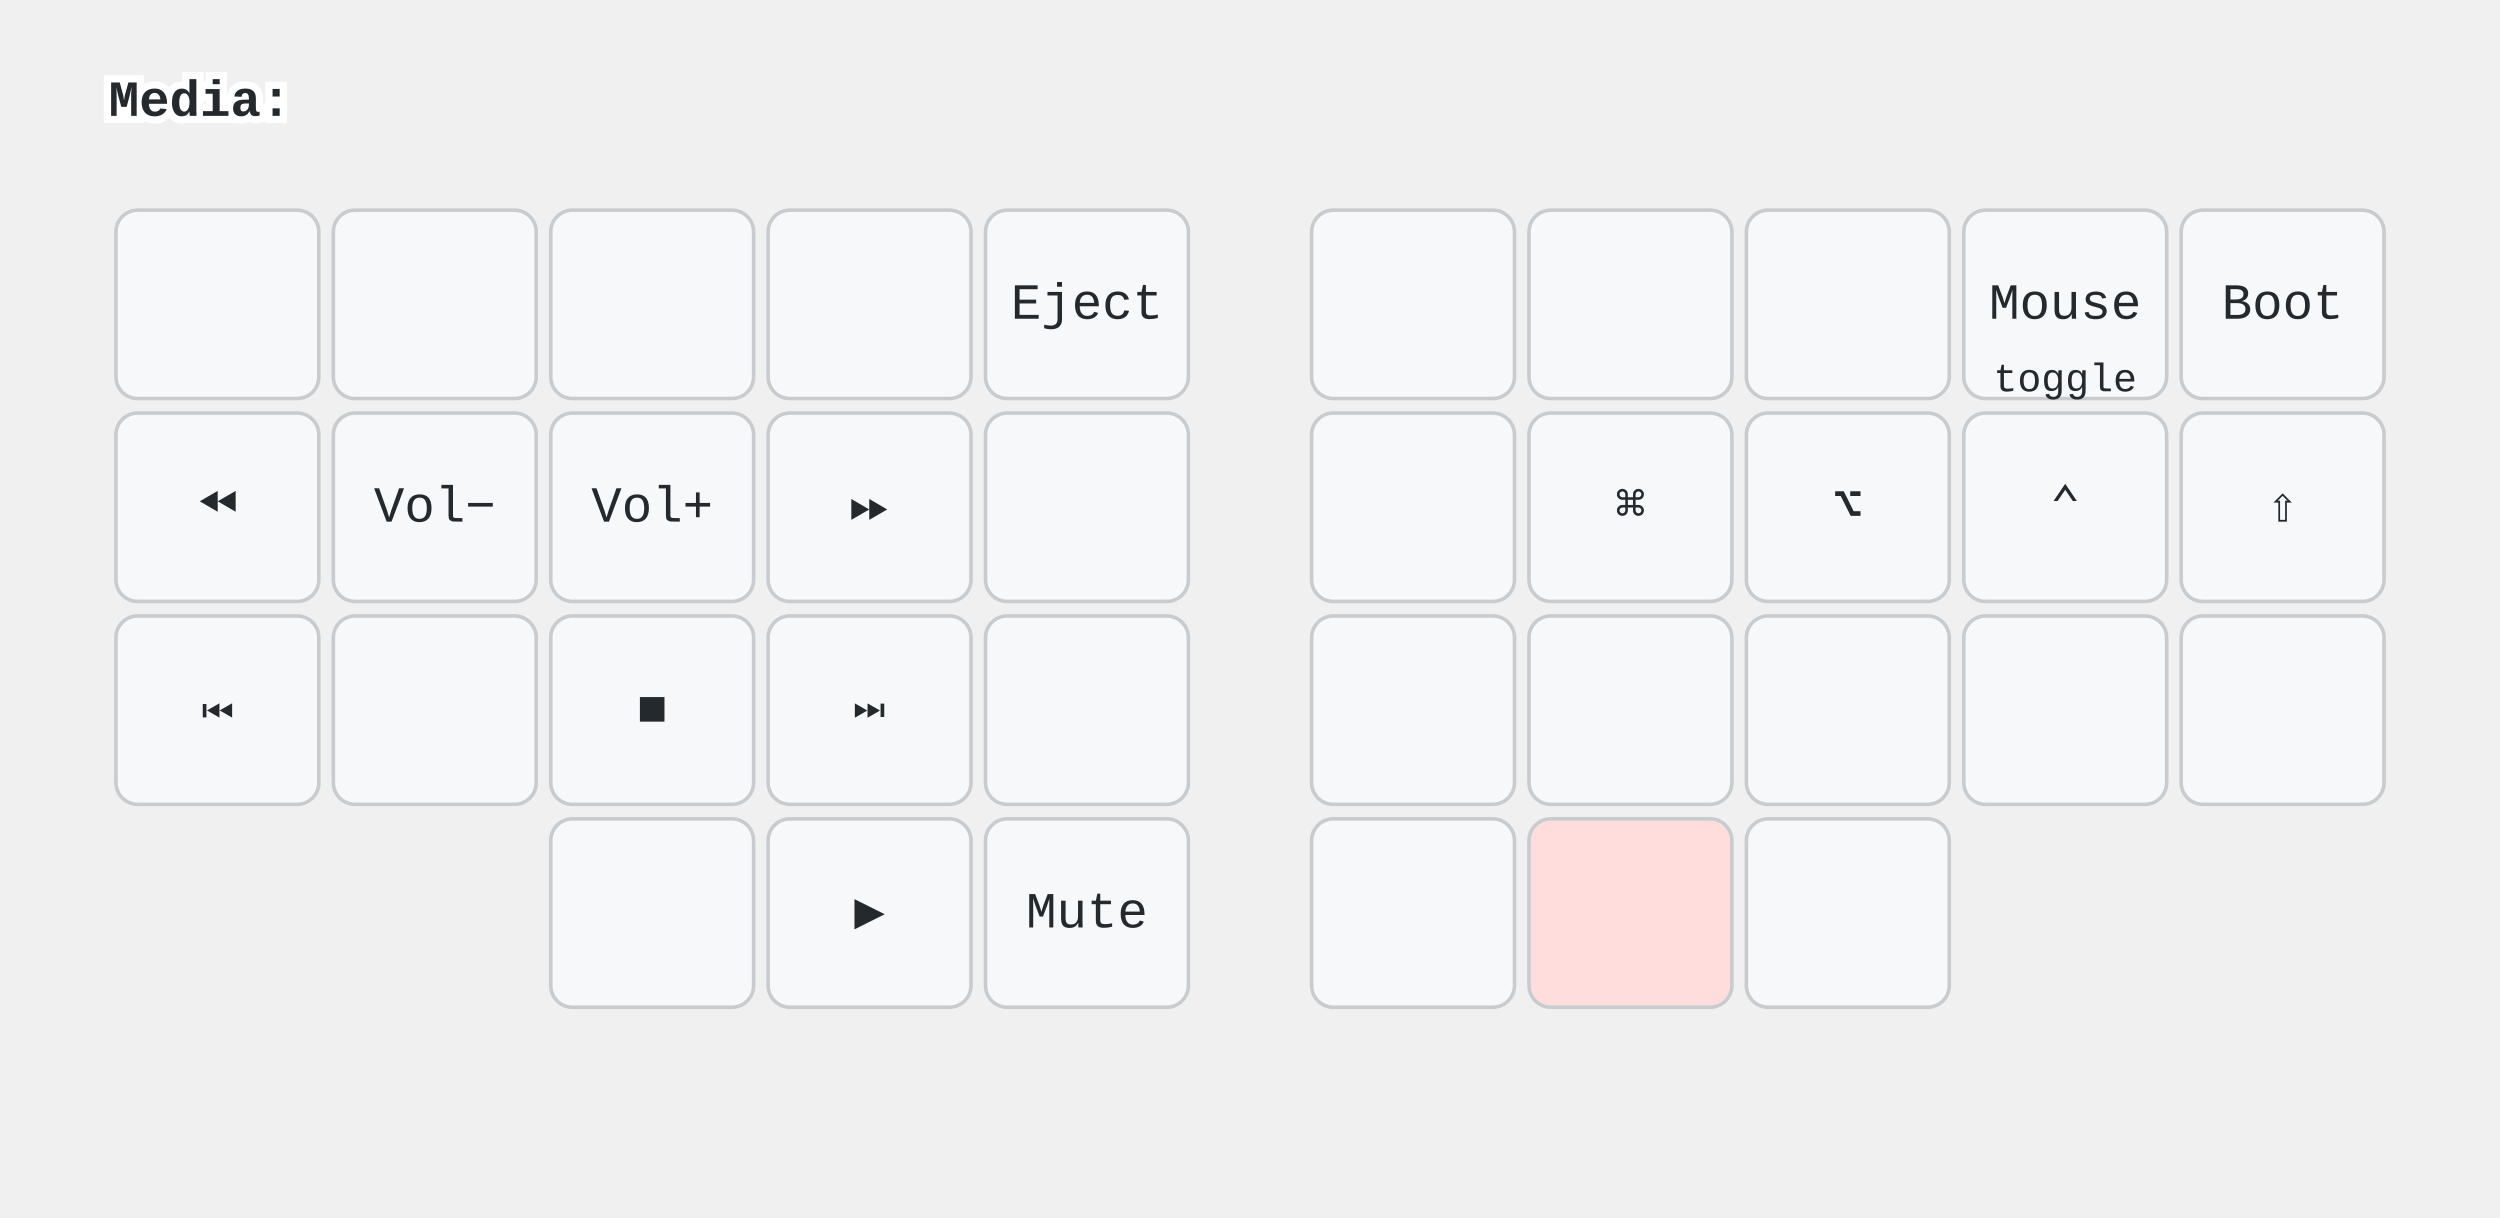
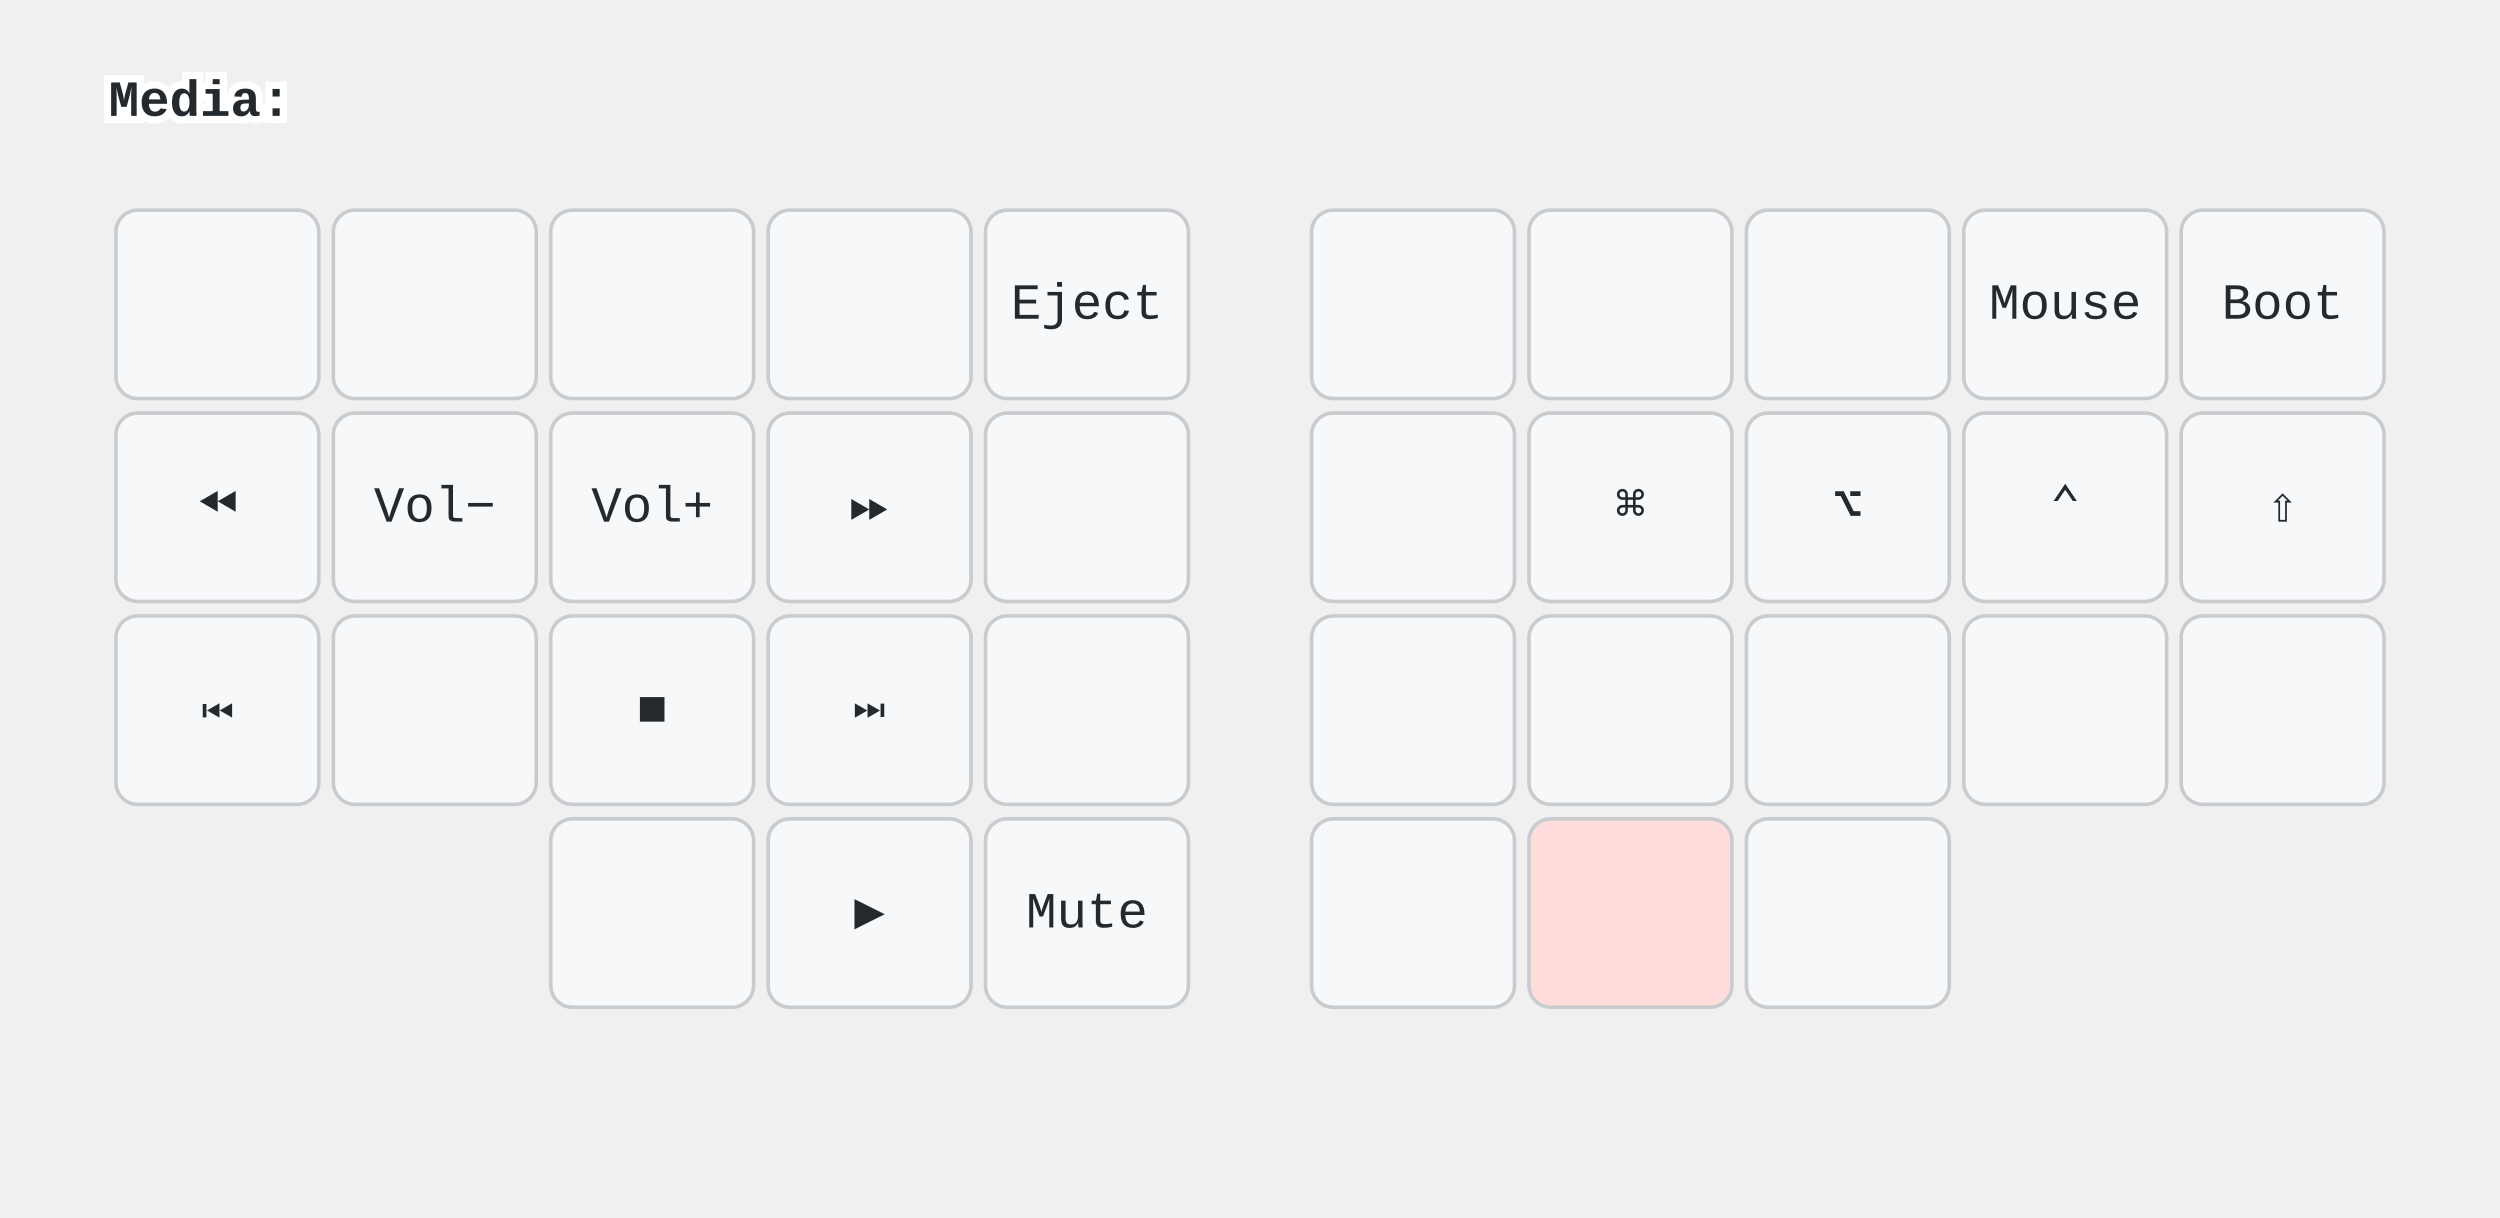
<svg xmlns="http://www.w3.org/2000/svg" width="690" height="336" viewBox="0 0 690 336" class="keymap">
  <style>/* inherit to force styles through use tags */
svg path {
    fill: inherit;
}

/* font and background color specifications */
svg.keymap {
    font-family: SFMono-Regular,Consolas,Liberation Mono,Menlo,monospace;
    font-size: 14px;
    font-kerning: normal;
    text-rendering: optimizeLegibility;
    fill: #24292e;
}

/* default key styling */
rect.key {
    fill: #f6f8fa;
}

rect.key, rect.combo {
    stroke: #c9cccf;
    stroke-width: 1;
}

/* default key side styling, only used is draw_key_sides is set */
rect.side {
    filter: brightness(90%);
}

/* color accent for combo boxes */
rect.combo, rect.combo-separate {
    fill: #cdf;
}

/* color accent for held keys */
rect.held, rect.combo.held {
    fill: #fdd;
}

/* color accent for ghost (optional) keys */
rect.ghost, rect.combo.ghost {
    stroke-dasharray: 4, 4;
    stroke-width: 2;
}

text {
    text-anchor: middle;
    dominant-baseline: middle;
}

/* styling for layer labels */
text.label {
    font-weight: bold;
    text-anchor: start;
    stroke: white;
    stroke-width: 4;
    paint-order: stroke;
}

/* styling for optional footer */
text.footer {
    text-anchor: end;
    dominant-baseline: auto;
    stroke: white;
    stroke-width: 4;
    paint-order: stroke;
}

/* styling for combo tap, and key non-tap label text */
text.combo, text.hold, text.shifted, text.left, text.right, text.tl, text.tr, text.bl, text.br {
    font-size: 11px;
}

text.hold, text.bl, text.br {
    text-anchor: middle;
    dominant-baseline: auto;
}

text.shifted, text.tl, text.tr {
    text-anchor: middle;
    dominant-baseline: hanging;
}

text.left, text.tl, text.bl {
    text-anchor: start;
}

text.right, text.tr, text.br {
    text-anchor: end;
}

text.layer-activator {
    text-decoration: underline;
}

/* styling for hold/shifted label text in combo box */
text.combo.hold, text.combo.shifted, text.combo.left, text.combo.right {
    font-size: 8px;
}

/* lighter symbol for transparent keys */
text.trans {
    fill: #7b7e81;
}

/* styling for combo dendrons */
path.combo {
    stroke-width: 1;
    stroke: gray;
    fill: none;
}

/* Start Tabler Icons Cleanup */
/* cannot use height/width with glyphs */
.icon-tabler &gt; path {
    fill: inherit;
    stroke: inherit;
    stroke-width: 2;
}
/* hide tabler's default box */
.icon-tabler &gt; path[stroke="none"][fill="none"] {
    visibility: hidden;
}
/* End Tabler Icons Cleanup */
</style>
  <g transform="translate(30, 0)" class="layer-Media">
    <text x="0" y="28" class="label" id="Media">Media:</text>
    <g transform="translate(0, 56)">
      <g transform="translate(30, 28)" class="key keypos-0">
        <rect rx="6" ry="6" x="-28" y="-26" width="56" height="52" class="key" />
      </g>
      <g transform="translate(90, 28)" class="key keypos-1">
        <rect rx="6" ry="6" x="-28" y="-26" width="56" height="52" class="key" />
      </g>
      <g transform="translate(150, 28)" class="key keypos-2">
        <rect rx="6" ry="6" x="-28" y="-26" width="56" height="52" class="key" />
      </g>
      <g transform="translate(210, 28)" class="key keypos-3">
        <rect rx="6" ry="6" x="-28" y="-26" width="56" height="52" class="key" />
      </g>
      <g transform="translate(270, 28)" class="key keypos-4">
        <rect rx="6" ry="6" x="-28" y="-26" width="56" height="52" class="key" />
        <text x="0" y="0" class="key tap">Eject</text>
      </g>
      <g transform="translate(360, 28)" class="key keypos-5">
        <rect rx="6" ry="6" x="-28" y="-26" width="56" height="52" class="key" />
      </g>
      <g transform="translate(420, 28)" class="key keypos-6">
        <rect rx="6" ry="6" x="-28" y="-26" width="56" height="52" class="key" />
      </g>
      <g transform="translate(480, 28)" class="key keypos-7">
        <rect rx="6" ry="6" x="-28" y="-26" width="56" height="52" class="key" />
      </g>
      <g transform="translate(540, 28)" class="key keypos-8">
        <rect rx="6" ry="6" x="-28" y="-26" width="56" height="52" class="key" />
        <text x="0" y="0" class="key tap">Mouse</text>
-         <text x="0" y="24" class="key hold">toggle</text>
      </g>
      <g transform="translate(600, 28)" class="key keypos-9">
        <rect rx="6" ry="6" x="-28" y="-26" width="56" height="52" class="key" />
        <text x="0" y="0" class="key tap">Boot</text>
      </g>
      <g transform="translate(30, 84)" class="key keypos-10">
        <rect rx="6" ry="6" x="-28" y="-26" width="56" height="52" class="key" />
        <text x="0" y="0" class="key tap">⏪</text>
      </g>
      <g transform="translate(90, 84)" class="key keypos-11">
        <rect rx="6" ry="6" x="-28" y="-26" width="56" height="52" class="key" />
        <text x="0" y="0" class="key tap">Vol−</text>
      </g>
      <g transform="translate(150, 84)" class="key keypos-12">
        <rect rx="6" ry="6" x="-28" y="-26" width="56" height="52" class="key" />
        <text x="0" y="0" class="key tap">Vol+</text>
      </g>
      <g transform="translate(210, 84)" class="key keypos-13">
        <rect rx="6" ry="6" x="-28" y="-26" width="56" height="52" class="key" />
        <text x="0" y="0" class="key tap">⏩</text>
      </g>
      <g transform="translate(270, 84)" class="key keypos-14">
        <rect rx="6" ry="6" x="-28" y="-26" width="56" height="52" class="key" />
      </g>
      <g transform="translate(360, 84)" class="key keypos-15">
        <rect rx="6" ry="6" x="-28" y="-26" width="56" height="52" class="key" />
      </g>
      <g transform="translate(420, 84)" class="key keypos-16">
        <rect rx="6" ry="6" x="-28" y="-26" width="56" height="52" class="key" />
        <text x="0" y="0" class="key tap">⌘</text>
      </g>
      <g transform="translate(480, 84)" class="key keypos-17">
        <rect rx="6" ry="6" x="-28" y="-26" width="56" height="52" class="key" />
        <text x="0" y="0" class="key tap">⌥</text>
      </g>
      <g transform="translate(540, 84)" class="key keypos-18">
        <rect rx="6" ry="6" x="-28" y="-26" width="56" height="52" class="key" />
        <text x="0" y="0" class="key tap">⌃</text>
      </g>
      <g transform="translate(600, 84)" class="key keypos-19">
        <rect rx="6" ry="6" x="-28" y="-26" width="56" height="52" class="key" />
        <text x="0" y="0" class="key tap">⇧</text>
      </g>
      <g transform="translate(30, 140)" class="key keypos-20">
        <rect rx="6" ry="6" x="-28" y="-26" width="56" height="52" class="key" />
        <text x="0" y="0" class="key tap">⏮</text>
      </g>
      <g transform="translate(90, 140)" class="key keypos-21">
        <rect rx="6" ry="6" x="-28" y="-26" width="56" height="52" class="key" />
      </g>
      <g transform="translate(150, 140)" class="key keypos-22">
        <rect rx="6" ry="6" x="-28" y="-26" width="56" height="52" class="key" />
        <text x="0" y="0" class="key tap">■</text>
      </g>
      <g transform="translate(210, 140)" class="key keypos-23">
        <rect rx="6" ry="6" x="-28" y="-26" width="56" height="52" class="key" />
        <text x="0" y="0" class="key tap">⏭</text>
      </g>
      <g transform="translate(270, 140)" class="key keypos-24">
        <rect rx="6" ry="6" x="-28" y="-26" width="56" height="52" class="key" />
      </g>
      <g transform="translate(360, 140)" class="key keypos-25">
        <rect rx="6" ry="6" x="-28" y="-26" width="56" height="52" class="key" />
      </g>
      <g transform="translate(420, 140)" class="key keypos-26">
        <rect rx="6" ry="6" x="-28" y="-26" width="56" height="52" class="key" />
      </g>
      <g transform="translate(480, 140)" class="key keypos-27">
        <rect rx="6" ry="6" x="-28" y="-26" width="56" height="52" class="key" />
      </g>
      <g transform="translate(540, 140)" class="key keypos-28">
        <rect rx="6" ry="6" x="-28" y="-26" width="56" height="52" class="key" />
      </g>
      <g transform="translate(600, 140)" class="key keypos-29">
        <rect rx="6" ry="6" x="-28" y="-26" width="56" height="52" class="key" />
      </g>
      <g transform="translate(150, 196)" class="key keypos-30">
        <rect rx="6" ry="6" x="-28" y="-26" width="56" height="52" class="key" />
      </g>
      <g transform="translate(210, 196)" class="key keypos-31">
        <rect rx="6" ry="6" x="-28" y="-26" width="56" height="52" class="key" />
        <text x="0" y="0" class="key tap">▶</text>
      </g>
      <g transform="translate(270, 196)" class="key keypos-32">
        <rect rx="6" ry="6" x="-28" y="-26" width="56" height="52" class="key" />
        <text x="0" y="0" class="key tap">Mute</text>
      </g>
      <g transform="translate(360, 196)" class="key keypos-33">
        <rect rx="6" ry="6" x="-28" y="-26" width="56" height="52" class="key" />
      </g>
      <g transform="translate(420, 196)" class="key held keypos-34">
        <rect rx="6" ry="6" x="-28" y="-26" width="56" height="52" class="key held" />
      </g>
      <g transform="translate(480, 196)" class="key keypos-35">
        <rect rx="6" ry="6" x="-28" y="-26" width="56" height="52" class="key" />
      </g>
    </g>
  </g>
</svg>
